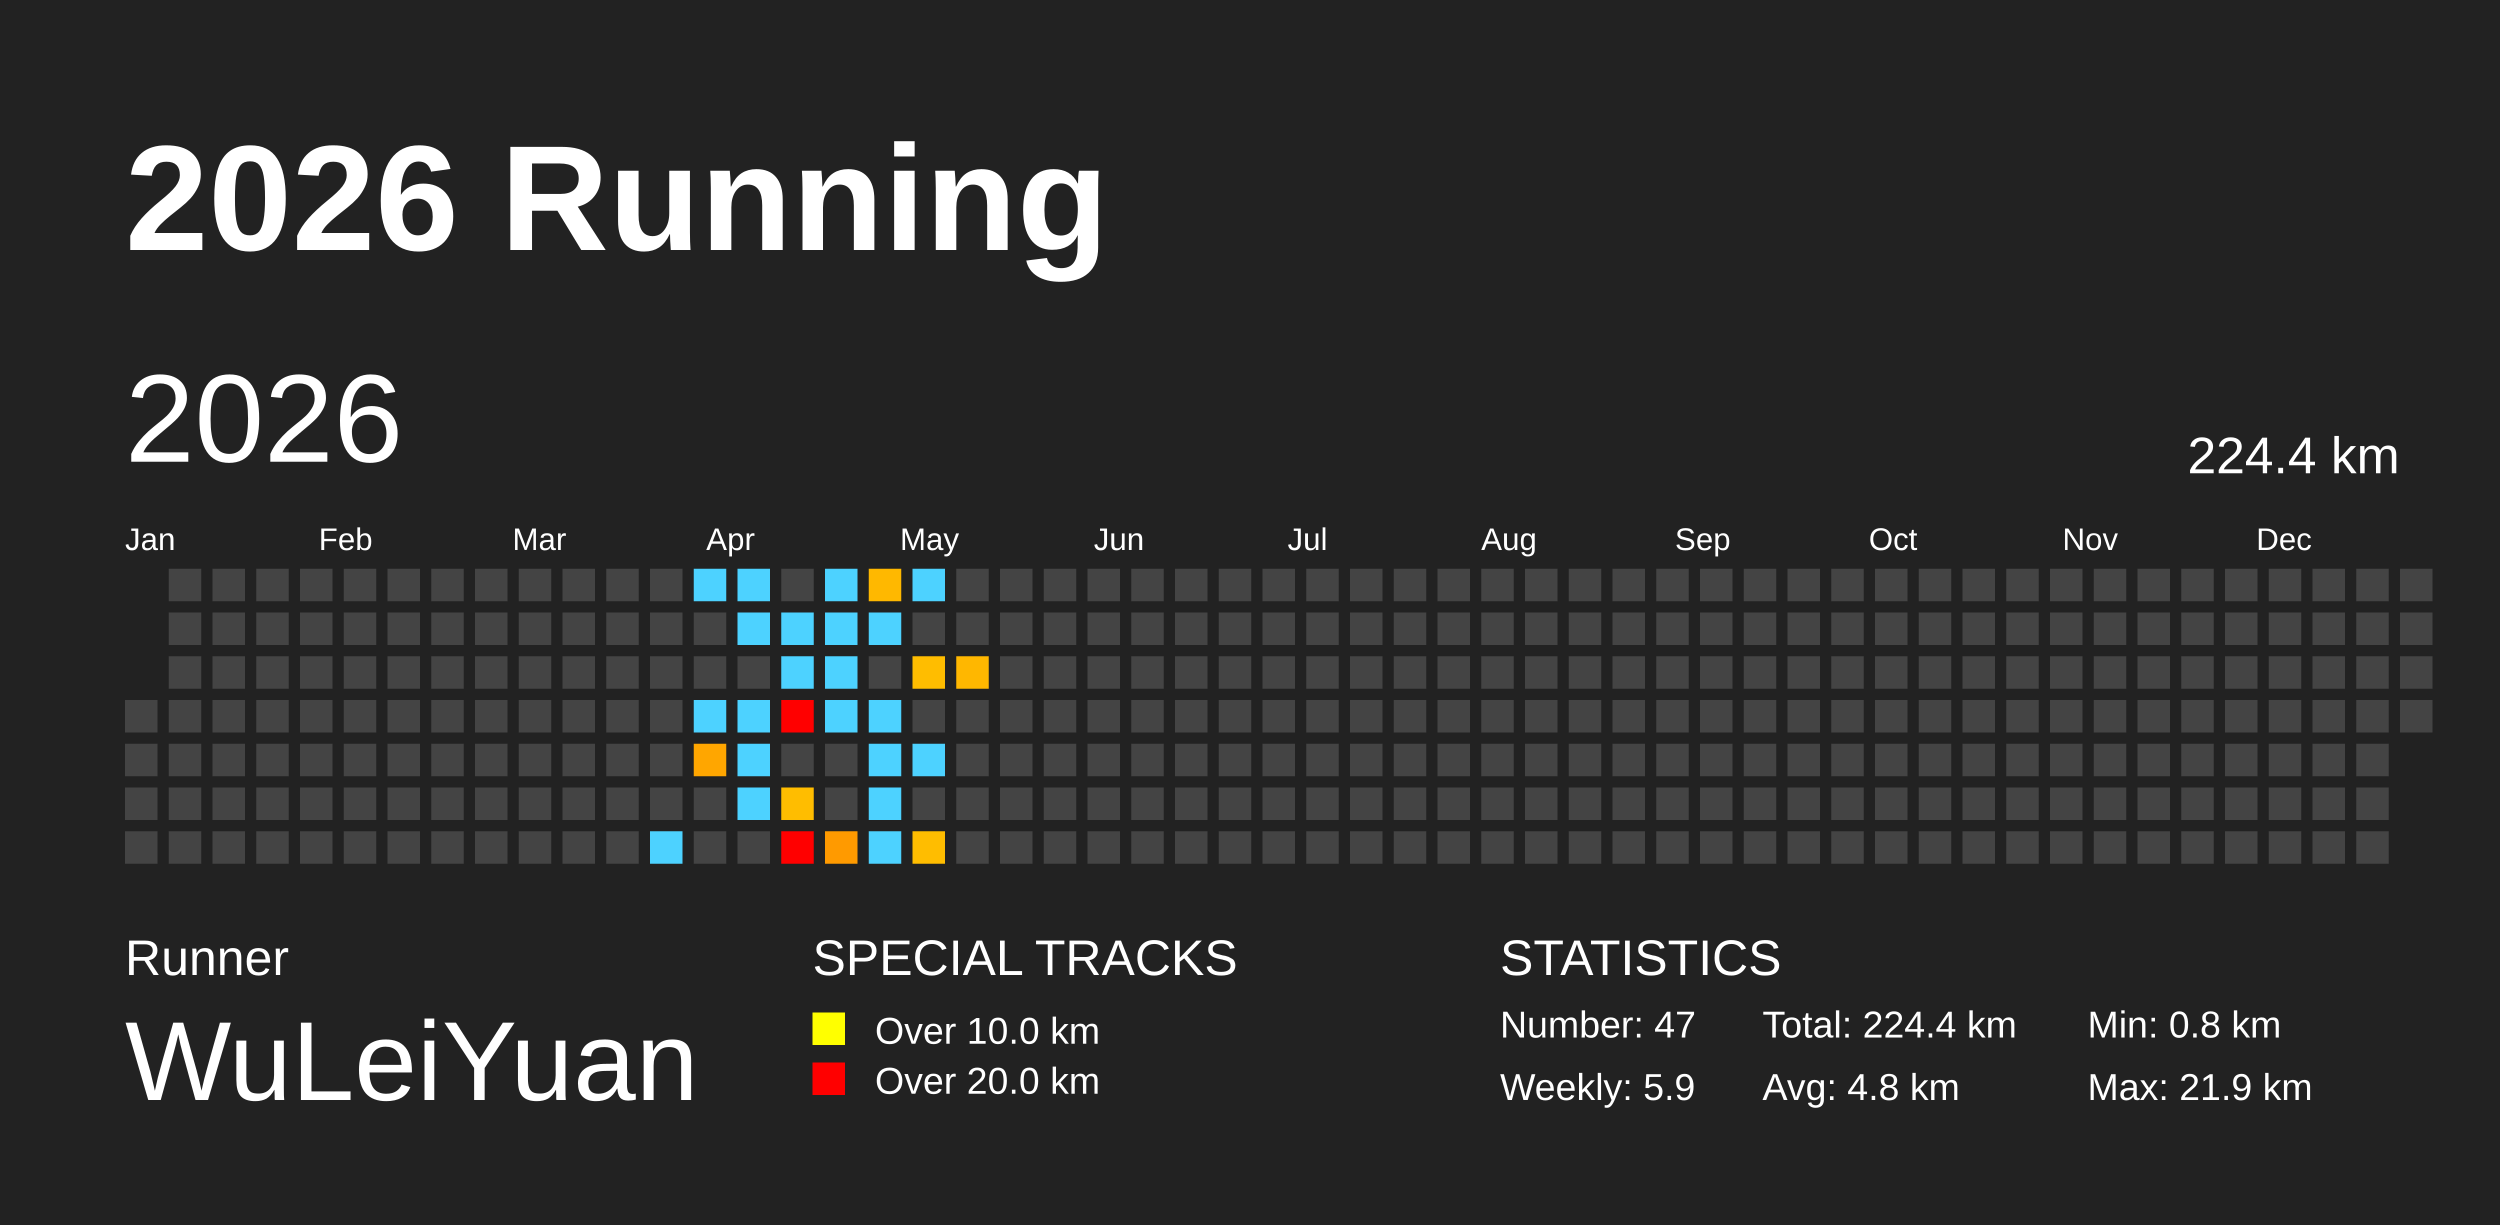
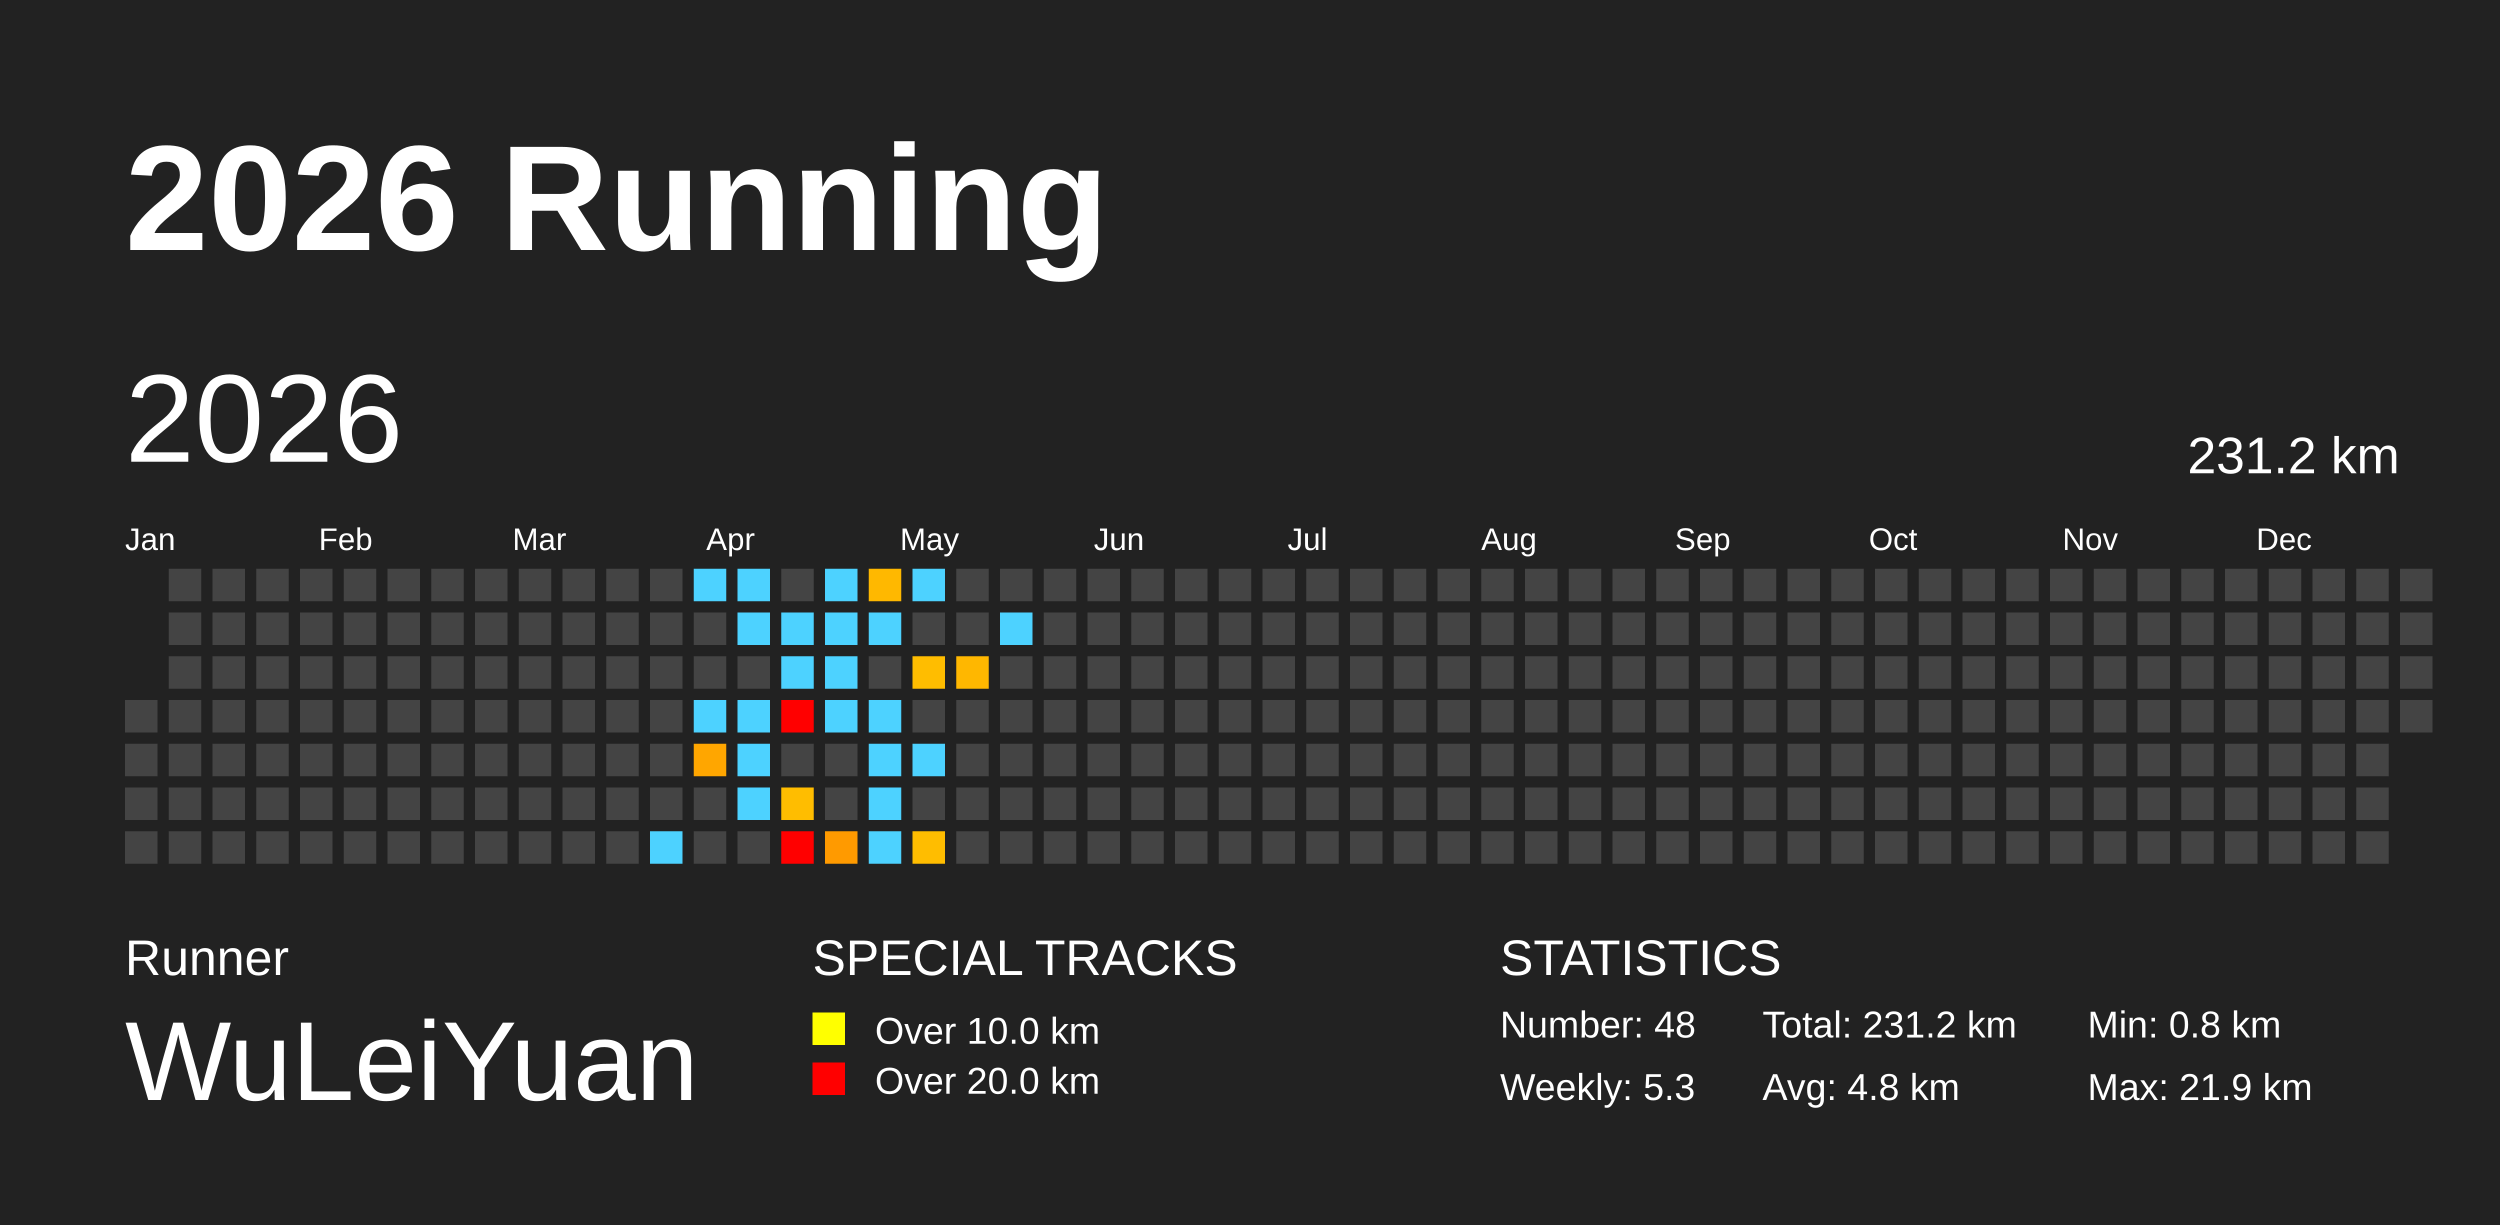
<svg xmlns="http://www.w3.org/2000/svg" baseProfile="full" height="98mm" version="1.1" viewBox="0,0,200,98" width="200mm">
  <defs />
  <rect fill="#222222" height="98" width="200" x="0" y="0" />
  <text fill="#FFFFFF" style="font-size:12px; font-family:Arial; font-weight:bold;" x="10" y="20">2026 Running</text>
  <text fill="#FFFFFF" style="font-size:4px; font-family:Arial" x="10" y="78">Runner</text>
  <text fill="#FFFFFF" style="font-size:9px; font-family:Arial" x="10" y="88">WuLeiYuan</text>
  <text fill="#FFFFFF" style="font-size:4px; font-family:Arial" x="65" y="78">SPECIAL TRACKS</text>
  <rect fill="yellow" height="2.6" width="2.6" x="65" y="81" />
  <text fill="#FFFFFF" style="font-size:3px; font-family:Arial" x="70" y="83.5">Over 10.0 km</text>
  <rect fill="red" height="2.6" width="2.6" x="65" y="85" />
  <text fill="#FFFFFF" style="font-size:3px; font-family:Arial" x="70" y="87.5">Over 20.0 km</text>
  <text fill="#FFFFFF" style="font-size:4px; font-family:Arial" x="120" y="78">STATISTICS</text>
-   <text fill="#FFFFFF" style="font-size:3px; font-family:Arial" x="120" y="83">Number: 47</text>
-   <text fill="#FFFFFF" style="font-size:3px; font-family:Arial" x="120" y="88">Weekly: 5.9</text>
-   <text fill="#FFFFFF" style="font-size:3px; font-family:Arial" x="141" y="83">Total: 224.4 km</text>
+   <text fill="#FFFFFF" style="font-size:3px; font-family:Arial" x="120" y="83">Number: 48</text>
+   <text fill="#FFFFFF" style="font-size:3px; font-family:Arial" x="120" y="88">Weekly: 5.3</text>
+   <text fill="#FFFFFF" style="font-size:3px; font-family:Arial" x="141" y="83">Total: 231.2 km</text>
  <text fill="#FFFFFF" style="font-size:3px; font-family:Arial" x="141" y="88">Avg: 4.8 km</text>
  <text fill="#FFFFFF" style="font-size:3px; font-family:Arial" x="167" y="83">Min: 0.8 km</text>
  <text fill="#FFFFFF" style="font-size:3px; font-family:Arial" x="167" y="88">Max: 21.9 km</text>
  <text dominant-baseline="hanging" fill="#FFFFFF" style="font-size:10.0px; font-family:Arial;" x="10" y="30">2026</text>
-   <text dominant-baseline="hanging" fill="#FFFFFF" style="font-size:4.125px; font-family:Arial;" x="175" y="35">224.4 km</text>
+   <text dominant-baseline="hanging" fill="#FFFFFF" style="font-size:4.125px; font-family:Arial;" x="175" y="35">231.2 km</text>
  <text fill="#FFFFFF" style="font-size:2.5px; font-family:Arial" x="10.0" y="44">Jan</text>
  <text fill="#FFFFFF" style="font-size:2.5px; font-family:Arial" x="25.5" y="44">Feb</text>
  <text fill="#FFFFFF" style="font-size:2.5px; font-family:Arial" x="41.0" y="44">Mar</text>
  <text fill="#FFFFFF" style="font-size:2.5px; font-family:Arial" x="56.5" y="44">Apr</text>
  <text fill="#FFFFFF" style="font-size:2.5px; font-family:Arial" x="72.0" y="44">May</text>
  <text fill="#FFFFFF" style="font-size:2.5px; font-family:Arial" x="87.5" y="44">Jun</text>
  <text fill="#FFFFFF" style="font-size:2.5px; font-family:Arial" x="103.0" y="44">Jul</text>
  <text fill="#FFFFFF" style="font-size:2.5px; font-family:Arial" x="118.5" y="44">Aug</text>
  <text fill="#FFFFFF" style="font-size:2.5px; font-family:Arial" x="134.0" y="44">Sep</text>
  <text fill="#FFFFFF" style="font-size:2.5px; font-family:Arial" x="149.5" y="44">Oct</text>
  <text fill="#FFFFFF" style="font-size:2.5px; font-family:Arial" x="165.0" y="44">Nov</text>
  <text fill="#FFFFFF" style="font-size:2.5px; font-family:Arial" x="180.5" y="44">Dec</text>
  <rect fill="#444444" height="2.6" width="2.6" x="10.0" y="56.0" />
  <rect fill="#444444" height="2.6" width="2.6" x="10.0" y="59.5" />
  <rect fill="#444444" height="2.6" width="2.6" x="10.0" y="63.0" />
  <rect fill="#444444" height="2.6" width="2.6" x="10.0" y="66.5" />
  <rect fill="#444444" height="2.6" width="2.6" x="13.5" y="45.5" />
  <rect fill="#444444" height="2.6" width="2.6" x="13.5" y="49.0" />
  <rect fill="#444444" height="2.6" width="2.6" x="13.5" y="52.5" />
  <rect fill="#444444" height="2.6" width="2.6" x="13.5" y="56.0" />
  <rect fill="#444444" height="2.6" width="2.6" x="13.5" y="59.5" />
  <rect fill="#444444" height="2.6" width="2.6" x="13.5" y="63.0" />
  <rect fill="#444444" height="2.6" width="2.6" x="13.5" y="66.5" />
  <rect fill="#444444" height="2.6" width="2.6" x="17.0" y="45.5" />
  <rect fill="#444444" height="2.6" width="2.6" x="17.0" y="49.0" />
  <rect fill="#444444" height="2.6" width="2.6" x="17.0" y="52.5" />
  <rect fill="#444444" height="2.6" width="2.6" x="17.0" y="56.0" />
  <rect fill="#444444" height="2.6" width="2.6" x="17.0" y="59.5" />
  <rect fill="#444444" height="2.6" width="2.6" x="17.0" y="63.0" />
  <rect fill="#444444" height="2.6" width="2.6" x="17.0" y="66.5" />
  <rect fill="#444444" height="2.6" width="2.6" x="20.5" y="45.5" />
  <rect fill="#444444" height="2.6" width="2.6" x="20.5" y="49.0" />
  <rect fill="#444444" height="2.6" width="2.6" x="20.5" y="52.5" />
  <rect fill="#444444" height="2.6" width="2.6" x="20.5" y="56.0" />
  <rect fill="#444444" height="2.6" width="2.6" x="20.5" y="59.5" />
  <rect fill="#444444" height="2.6" width="2.6" x="20.5" y="63.0" />
  <rect fill="#444444" height="2.6" width="2.6" x="20.5" y="66.5" />
  <rect fill="#444444" height="2.6" width="2.6" x="24.0" y="45.5" />
  <rect fill="#444444" height="2.6" width="2.6" x="24.0" y="49.0" />
  <rect fill="#444444" height="2.6" width="2.6" x="24.0" y="52.5" />
  <rect fill="#444444" height="2.6" width="2.6" x="24.0" y="56.0" />
  <rect fill="#444444" height="2.6" width="2.6" x="24.0" y="59.5" />
  <rect fill="#444444" height="2.6" width="2.6" x="24.0" y="63.0" />
  <rect fill="#444444" height="2.6" width="2.6" x="24.0" y="66.5" />
  <rect fill="#444444" height="2.6" width="2.6" x="27.5" y="45.5" />
  <rect fill="#444444" height="2.6" width="2.6" x="27.5" y="49.0" />
  <rect fill="#444444" height="2.6" width="2.6" x="27.5" y="52.5" />
  <rect fill="#444444" height="2.6" width="2.6" x="27.5" y="56.0" />
  <rect fill="#444444" height="2.6" width="2.6" x="27.5" y="59.5" />
  <rect fill="#444444" height="2.6" width="2.6" x="27.5" y="63.0" />
  <rect fill="#444444" height="2.6" width="2.6" x="27.5" y="66.5" />
  <rect fill="#444444" height="2.6" width="2.6" x="31.0" y="45.5" />
  <rect fill="#444444" height="2.6" width="2.6" x="31.0" y="49.0" />
  <rect fill="#444444" height="2.6" width="2.6" x="31.0" y="52.5" />
  <rect fill="#444444" height="2.6" width="2.6" x="31.0" y="56.0" />
  <rect fill="#444444" height="2.6" width="2.6" x="31.0" y="59.5" />
  <rect fill="#444444" height="2.6" width="2.6" x="31.0" y="63.0" />
  <rect fill="#444444" height="2.6" width="2.6" x="31.0" y="66.5" />
  <rect fill="#444444" height="2.6" width="2.6" x="34.5" y="45.5" />
  <rect fill="#444444" height="2.6" width="2.6" x="34.5" y="49.0" />
  <rect fill="#444444" height="2.6" width="2.6" x="34.5" y="52.5" />
  <rect fill="#444444" height="2.6" width="2.6" x="34.5" y="56.0" />
  <rect fill="#444444" height="2.6" width="2.6" x="34.5" y="59.5" />
  <rect fill="#444444" height="2.6" width="2.6" x="34.5" y="63.0" />
  <rect fill="#444444" height="2.6" width="2.6" x="34.5" y="66.5" />
  <rect fill="#444444" height="2.6" width="2.6" x="38.0" y="45.5" />
  <rect fill="#444444" height="2.6" width="2.6" x="38.0" y="49.0" />
  <rect fill="#444444" height="2.6" width="2.6" x="38.0" y="52.5" />
  <rect fill="#444444" height="2.6" width="2.6" x="38.0" y="56.0" />
  <rect fill="#444444" height="2.6" width="2.6" x="38.0" y="59.5" />
  <rect fill="#444444" height="2.6" width="2.6" x="38.0" y="63.0" />
  <rect fill="#444444" height="2.6" width="2.6" x="38.0" y="66.5" />
  <rect fill="#444444" height="2.6" width="2.6" x="41.5" y="45.5" />
  <rect fill="#444444" height="2.6" width="2.6" x="41.5" y="49.0" />
  <rect fill="#444444" height="2.6" width="2.6" x="41.5" y="52.5" />
  <rect fill="#444444" height="2.6" width="2.6" x="41.5" y="56.0" />
  <rect fill="#444444" height="2.6" width="2.6" x="41.5" y="59.5" />
  <rect fill="#444444" height="2.6" width="2.6" x="41.5" y="63.0" />
  <rect fill="#444444" height="2.6" width="2.6" x="41.5" y="66.5" />
  <rect fill="#444444" height="2.6" width="2.6" x="45.0" y="45.5" />
  <rect fill="#444444" height="2.6" width="2.6" x="45.0" y="49.0" />
  <rect fill="#444444" height="2.6" width="2.6" x="45.0" y="52.5" />
  <rect fill="#444444" height="2.6" width="2.6" x="45.0" y="56.0" />
  <rect fill="#444444" height="2.6" width="2.6" x="45.0" y="59.5" />
  <rect fill="#444444" height="2.6" width="2.6" x="45.0" y="63.0" />
  <rect fill="#444444" height="2.6" width="2.6" x="45.0" y="66.5" />
  <rect fill="#444444" height="2.6" width="2.6" x="48.5" y="45.5" />
  <rect fill="#444444" height="2.6" width="2.6" x="48.5" y="49.0" />
  <rect fill="#444444" height="2.6" width="2.6" x="48.5" y="52.5" />
  <rect fill="#444444" height="2.6" width="2.6" x="48.5" y="56.0" />
  <rect fill="#444444" height="2.6" width="2.6" x="48.5" y="59.5" />
  <rect fill="#444444" height="2.6" width="2.6" x="48.5" y="63.0" />
  <rect fill="#444444" height="2.6" width="2.6" x="48.5" y="66.5" />
  <rect fill="#444444" height="2.6" width="2.6" x="52.0" y="45.5" />
  <rect fill="#444444" height="2.6" width="2.6" x="52.0" y="49.0" />
  <rect fill="#444444" height="2.6" width="2.6" x="52.0" y="52.5" />
  <rect fill="#444444" height="2.6" width="2.6" x="52.0" y="56.0" />
  <rect fill="#444444" height="2.6" width="2.6" x="52.0" y="59.5" />
  <rect fill="#444444" height="2.6" width="2.6" x="52.0" y="63.0" />
  <rect fill="#4dd2ff" height="2.6" width="2.6" x="52.0" y="66.5" />
  <rect fill="#4dd2ff" height="2.6" width="2.6" x="55.5" y="45.5" />
  <rect fill="#444444" height="2.6" width="2.6" x="55.5" y="49.0" />
  <rect fill="#444444" height="2.6" width="2.6" x="55.5" y="52.5" />
  <rect fill="#4dd2ff" height="2.6" width="2.6" x="55.5" y="56.0" />
  <rect fill="#ffa600" height="2.6" width="2.6" x="55.5" y="59.5" />
  <rect fill="#444444" height="2.6" width="2.6" x="55.5" y="63.0" />
  <rect fill="#444444" height="2.6" width="2.6" x="55.5" y="66.5" />
  <rect fill="#4dd2ff" height="2.6" width="2.6" x="59.0" y="45.5" />
  <rect fill="#4dd2ff" height="2.6" width="2.6" x="59.0" y="49.0" />
  <rect fill="#444444" height="2.6" width="2.6" x="59.0" y="52.5" />
  <rect fill="#4dd2ff" height="2.6" width="2.6" x="59.0" y="56.0" />
  <rect fill="#4dd2ff" height="2.6" width="2.6" x="59.0" y="59.5" />
  <rect fill="#4dd2ff" height="2.6" width="2.6" x="59.0" y="63.0" />
  <rect fill="#444444" height="2.6" width="2.6" x="59.0" y="66.5" />
  <rect fill="#444444" height="2.6" width="2.6" x="62.5" y="45.5" />
  <rect fill="#4dd2ff" height="2.6" width="2.6" x="62.5" y="49.0" />
  <rect fill="#4dd2ff" height="2.6" width="2.6" x="62.5" y="52.5" />
  <rect fill="red" height="2.6" width="2.6" x="62.5" y="56.0" />
  <rect fill="#444444" height="2.6" width="2.6" x="62.5" y="59.5" />
  <rect fill="#ffbd00" height="2.6" width="2.6" x="62.5" y="63.0" />
  <rect fill="red" height="2.6" width="2.6" x="62.5" y="66.5" />
  <rect fill="#4dd2ff" height="2.6" width="2.6" x="66.0" y="45.5" />
  <rect fill="#4dd2ff" height="2.6" width="2.6" x="66.0" y="49.0" />
  <rect fill="#4dd2ff" height="2.6" width="2.6" x="66.0" y="52.5" />
  <rect fill="#4dd2ff" height="2.6" width="2.6" x="66.0" y="56.0" />
  <rect fill="#444444" height="2.6" width="2.6" x="66.0" y="59.5" />
  <rect fill="#444444" height="2.6" width="2.6" x="66.0" y="63.0" />
  <rect fill="#ff9a00" height="2.6" width="2.6" x="66.0" y="66.5" />
  <rect fill="#ffb800" height="2.6" width="2.6" x="69.5" y="45.5" />
  <rect fill="#4dd2ff" height="2.6" width="2.6" x="69.5" y="49.0" />
  <rect fill="#444444" height="2.6" width="2.6" x="69.5" y="52.5" />
  <rect fill="#4dd2ff" height="2.6" width="2.6" x="69.5" y="56.0" />
  <rect fill="#4dd2ff" height="2.6" width="2.6" x="69.5" y="59.5" />
  <rect fill="#4dd2ff" height="2.6" width="2.6" x="69.5" y="63.0" />
  <rect fill="#4dd2ff" height="2.6" width="2.6" x="69.5" y="66.5" />
  <rect fill="#4dd2ff" height="2.6" width="2.6" x="73.0" y="45.5" />
  <rect fill="#444444" height="2.6" width="2.6" x="73.0" y="49.0" />
  <rect fill="#ffbd00" height="2.6" width="2.6" x="73.0" y="52.5" />
  <rect fill="#444444" height="2.6" width="2.6" x="73.0" y="56.0" />
  <rect fill="#4dd2ff" height="2.6" width="2.6" x="73.0" y="59.5" />
  <rect fill="#444444" height="2.6" width="2.6" x="73.0" y="63.0" />
  <rect fill="#ffbd00" height="2.6" width="2.6" x="73.0" y="66.5" />
  <rect fill="#444444" height="2.6" width="2.6" x="76.5" y="45.5" />
  <rect fill="#444444" height="2.6" width="2.6" x="76.5" y="49.0" />
  <rect fill="#ffb700" height="2.6" width="2.6" x="76.5" y="52.5" />
  <rect fill="#444444" height="2.6" width="2.6" x="76.5" y="56.0" />
  <rect fill="#444444" height="2.6" width="2.6" x="76.5" y="59.5" />
  <rect fill="#444444" height="2.6" width="2.6" x="76.5" y="63.0" />
  <rect fill="#444444" height="2.6" width="2.6" x="76.5" y="66.5" />
  <rect fill="#444444" height="2.6" width="2.6" x="80.0" y="45.5" />
-   <rect fill="#444444" height="2.6" width="2.6" x="80.0" y="49.0" />
+   <rect fill="#4dd2ff" height="2.6" width="2.6" x="80.0" y="49.0" />
  <rect fill="#444444" height="2.6" width="2.6" x="80.0" y="52.5" />
  <rect fill="#444444" height="2.6" width="2.6" x="80.0" y="56.0" />
  <rect fill="#444444" height="2.6" width="2.6" x="80.0" y="59.5" />
  <rect fill="#444444" height="2.6" width="2.6" x="80.0" y="63.0" />
  <rect fill="#444444" height="2.6" width="2.6" x="80.0" y="66.5" />
  <rect fill="#444444" height="2.6" width="2.6" x="83.5" y="45.5" />
  <rect fill="#444444" height="2.6" width="2.6" x="83.5" y="49.0" />
  <rect fill="#444444" height="2.6" width="2.6" x="83.5" y="52.5" />
  <rect fill="#444444" height="2.6" width="2.6" x="83.5" y="56.0" />
  <rect fill="#444444" height="2.6" width="2.6" x="83.5" y="59.5" />
  <rect fill="#444444" height="2.6" width="2.6" x="83.5" y="63.0" />
  <rect fill="#444444" height="2.6" width="2.6" x="83.5" y="66.5" />
  <rect fill="#444444" height="2.6" width="2.6" x="87.0" y="45.5" />
  <rect fill="#444444" height="2.6" width="2.6" x="87.0" y="49.0" />
  <rect fill="#444444" height="2.6" width="2.6" x="87.0" y="52.5" />
  <rect fill="#444444" height="2.6" width="2.6" x="87.0" y="56.0" />
  <rect fill="#444444" height="2.6" width="2.6" x="87.0" y="59.5" />
  <rect fill="#444444" height="2.6" width="2.6" x="87.0" y="63.0" />
  <rect fill="#444444" height="2.6" width="2.6" x="87.0" y="66.5" />
  <rect fill="#444444" height="2.6" width="2.6" x="90.5" y="45.5" />
  <rect fill="#444444" height="2.6" width="2.6" x="90.5" y="49.0" />
  <rect fill="#444444" height="2.6" width="2.6" x="90.5" y="52.5" />
  <rect fill="#444444" height="2.6" width="2.6" x="90.5" y="56.0" />
  <rect fill="#444444" height="2.6" width="2.6" x="90.5" y="59.5" />
  <rect fill="#444444" height="2.6" width="2.6" x="90.5" y="63.0" />
  <rect fill="#444444" height="2.6" width="2.6" x="90.5" y="66.5" />
  <rect fill="#444444" height="2.6" width="2.6" x="94.0" y="45.5" />
  <rect fill="#444444" height="2.6" width="2.6" x="94.0" y="49.0" />
  <rect fill="#444444" height="2.6" width="2.6" x="94.0" y="52.5" />
  <rect fill="#444444" height="2.6" width="2.6" x="94.0" y="56.0" />
  <rect fill="#444444" height="2.6" width="2.6" x="94.0" y="59.5" />
  <rect fill="#444444" height="2.6" width="2.6" x="94.0" y="63.0" />
  <rect fill="#444444" height="2.6" width="2.6" x="94.0" y="66.5" />
  <rect fill="#444444" height="2.6" width="2.6" x="97.5" y="45.5" />
  <rect fill="#444444" height="2.6" width="2.6" x="97.5" y="49.0" />
  <rect fill="#444444" height="2.6" width="2.6" x="97.5" y="52.5" />
  <rect fill="#444444" height="2.6" width="2.6" x="97.5" y="56.0" />
  <rect fill="#444444" height="2.6" width="2.6" x="97.5" y="59.5" />
  <rect fill="#444444" height="2.6" width="2.6" x="97.5" y="63.0" />
  <rect fill="#444444" height="2.6" width="2.6" x="97.5" y="66.5" />
  <rect fill="#444444" height="2.6" width="2.6" x="101.0" y="45.5" />
  <rect fill="#444444" height="2.6" width="2.6" x="101.0" y="49.0" />
  <rect fill="#444444" height="2.6" width="2.6" x="101.0" y="52.5" />
  <rect fill="#444444" height="2.6" width="2.6" x="101.0" y="56.0" />
  <rect fill="#444444" height="2.6" width="2.6" x="101.0" y="59.5" />
  <rect fill="#444444" height="2.6" width="2.6" x="101.0" y="63.0" />
  <rect fill="#444444" height="2.6" width="2.6" x="101.0" y="66.5" />
  <rect fill="#444444" height="2.6" width="2.6" x="104.5" y="45.5" />
  <rect fill="#444444" height="2.6" width="2.6" x="104.5" y="49.0" />
  <rect fill="#444444" height="2.6" width="2.6" x="104.5" y="52.5" />
  <rect fill="#444444" height="2.6" width="2.6" x="104.5" y="56.0" />
  <rect fill="#444444" height="2.6" width="2.6" x="104.5" y="59.5" />
  <rect fill="#444444" height="2.6" width="2.6" x="104.5" y="63.0" />
  <rect fill="#444444" height="2.6" width="2.6" x="104.5" y="66.5" />
  <rect fill="#444444" height="2.6" width="2.6" x="108.0" y="45.5" />
  <rect fill="#444444" height="2.6" width="2.6" x="108.0" y="49.0" />
  <rect fill="#444444" height="2.6" width="2.6" x="108.0" y="52.5" />
  <rect fill="#444444" height="2.6" width="2.6" x="108.0" y="56.0" />
  <rect fill="#444444" height="2.6" width="2.6" x="108.0" y="59.5" />
  <rect fill="#444444" height="2.6" width="2.6" x="108.0" y="63.0" />
  <rect fill="#444444" height="2.6" width="2.6" x="108.0" y="66.5" />
  <rect fill="#444444" height="2.6" width="2.6" x="111.5" y="45.5" />
  <rect fill="#444444" height="2.6" width="2.6" x="111.5" y="49.0" />
  <rect fill="#444444" height="2.6" width="2.6" x="111.5" y="52.5" />
  <rect fill="#444444" height="2.6" width="2.6" x="111.5" y="56.0" />
  <rect fill="#444444" height="2.6" width="2.6" x="111.5" y="59.5" />
  <rect fill="#444444" height="2.6" width="2.6" x="111.5" y="63.0" />
  <rect fill="#444444" height="2.6" width="2.6" x="111.5" y="66.5" />
  <rect fill="#444444" height="2.6" width="2.6" x="115.0" y="45.5" />
  <rect fill="#444444" height="2.6" width="2.6" x="115.0" y="49.0" />
  <rect fill="#444444" height="2.6" width="2.6" x="115.0" y="52.5" />
  <rect fill="#444444" height="2.6" width="2.6" x="115.0" y="56.0" />
  <rect fill="#444444" height="2.6" width="2.6" x="115.0" y="59.5" />
  <rect fill="#444444" height="2.6" width="2.6" x="115.0" y="63.0" />
  <rect fill="#444444" height="2.6" width="2.6" x="115.0" y="66.5" />
  <rect fill="#444444" height="2.6" width="2.6" x="118.5" y="45.5" />
  <rect fill="#444444" height="2.6" width="2.6" x="118.5" y="49.0" />
  <rect fill="#444444" height="2.6" width="2.6" x="118.5" y="52.5" />
  <rect fill="#444444" height="2.6" width="2.6" x="118.5" y="56.0" />
  <rect fill="#444444" height="2.6" width="2.6" x="118.5" y="59.5" />
  <rect fill="#444444" height="2.6" width="2.6" x="118.5" y="63.0" />
  <rect fill="#444444" height="2.6" width="2.6" x="118.5" y="66.5" />
  <rect fill="#444444" height="2.6" width="2.6" x="122.0" y="45.5" />
  <rect fill="#444444" height="2.6" width="2.6" x="122.0" y="49.0" />
  <rect fill="#444444" height="2.6" width="2.6" x="122.0" y="52.5" />
  <rect fill="#444444" height="2.6" width="2.6" x="122.0" y="56.0" />
  <rect fill="#444444" height="2.6" width="2.6" x="122.0" y="59.5" />
  <rect fill="#444444" height="2.6" width="2.6" x="122.0" y="63.0" />
  <rect fill="#444444" height="2.6" width="2.6" x="122.0" y="66.5" />
  <rect fill="#444444" height="2.6" width="2.6" x="125.5" y="45.5" />
  <rect fill="#444444" height="2.6" width="2.6" x="125.5" y="49.0" />
  <rect fill="#444444" height="2.6" width="2.6" x="125.5" y="52.5" />
  <rect fill="#444444" height="2.6" width="2.6" x="125.5" y="56.0" />
  <rect fill="#444444" height="2.6" width="2.6" x="125.5" y="59.5" />
  <rect fill="#444444" height="2.6" width="2.6" x="125.5" y="63.0" />
  <rect fill="#444444" height="2.6" width="2.6" x="125.5" y="66.5" />
  <rect fill="#444444" height="2.6" width="2.6" x="129.0" y="45.5" />
  <rect fill="#444444" height="2.6" width="2.6" x="129.0" y="49.0" />
  <rect fill="#444444" height="2.6" width="2.6" x="129.0" y="52.5" />
  <rect fill="#444444" height="2.6" width="2.6" x="129.0" y="56.0" />
  <rect fill="#444444" height="2.6" width="2.6" x="129.0" y="59.5" />
  <rect fill="#444444" height="2.6" width="2.6" x="129.0" y="63.0" />
  <rect fill="#444444" height="2.6" width="2.6" x="129.0" y="66.5" />
  <rect fill="#444444" height="2.6" width="2.6" x="132.5" y="45.5" />
  <rect fill="#444444" height="2.6" width="2.6" x="132.5" y="49.0" />
  <rect fill="#444444" height="2.6" width="2.6" x="132.5" y="52.5" />
  <rect fill="#444444" height="2.6" width="2.6" x="132.5" y="56.0" />
  <rect fill="#444444" height="2.6" width="2.6" x="132.5" y="59.5" />
  <rect fill="#444444" height="2.6" width="2.6" x="132.5" y="63.0" />
  <rect fill="#444444" height="2.6" width="2.6" x="132.5" y="66.5" />
  <rect fill="#444444" height="2.6" width="2.6" x="136.0" y="45.5" />
  <rect fill="#444444" height="2.6" width="2.6" x="136.0" y="49.0" />
  <rect fill="#444444" height="2.6" width="2.6" x="136.0" y="52.5" />
  <rect fill="#444444" height="2.6" width="2.6" x="136.0" y="56.0" />
  <rect fill="#444444" height="2.6" width="2.6" x="136.0" y="59.5" />
  <rect fill="#444444" height="2.6" width="2.6" x="136.0" y="63.0" />
  <rect fill="#444444" height="2.6" width="2.6" x="136.0" y="66.5" />
  <rect fill="#444444" height="2.6" width="2.6" x="139.5" y="45.5" />
  <rect fill="#444444" height="2.6" width="2.6" x="139.5" y="49.0" />
  <rect fill="#444444" height="2.6" width="2.6" x="139.5" y="52.5" />
  <rect fill="#444444" height="2.6" width="2.6" x="139.5" y="56.0" />
  <rect fill="#444444" height="2.6" width="2.6" x="139.5" y="59.5" />
  <rect fill="#444444" height="2.6" width="2.6" x="139.5" y="63.0" />
  <rect fill="#444444" height="2.6" width="2.6" x="139.5" y="66.5" />
  <rect fill="#444444" height="2.6" width="2.6" x="143.0" y="45.5" />
  <rect fill="#444444" height="2.6" width="2.6" x="143.0" y="49.0" />
  <rect fill="#444444" height="2.6" width="2.6" x="143.0" y="52.5" />
  <rect fill="#444444" height="2.6" width="2.6" x="143.0" y="56.0" />
  <rect fill="#444444" height="2.6" width="2.6" x="143.0" y="59.5" />
  <rect fill="#444444" height="2.6" width="2.6" x="143.0" y="63.0" />
  <rect fill="#444444" height="2.6" width="2.6" x="143.0" y="66.5" />
  <rect fill="#444444" height="2.6" width="2.6" x="146.5" y="45.5" />
  <rect fill="#444444" height="2.6" width="2.6" x="146.5" y="49.0" />
  <rect fill="#444444" height="2.6" width="2.6" x="146.5" y="52.5" />
  <rect fill="#444444" height="2.6" width="2.6" x="146.5" y="56.0" />
  <rect fill="#444444" height="2.6" width="2.6" x="146.5" y="59.5" />
  <rect fill="#444444" height="2.6" width="2.6" x="146.5" y="63.0" />
  <rect fill="#444444" height="2.6" width="2.6" x="146.5" y="66.5" />
  <rect fill="#444444" height="2.6" width="2.6" x="150.0" y="45.5" />
  <rect fill="#444444" height="2.6" width="2.6" x="150.0" y="49.0" />
  <rect fill="#444444" height="2.6" width="2.6" x="150.0" y="52.5" />
  <rect fill="#444444" height="2.6" width="2.6" x="150.0" y="56.0" />
  <rect fill="#444444" height="2.6" width="2.6" x="150.0" y="59.5" />
  <rect fill="#444444" height="2.6" width="2.6" x="150.0" y="63.0" />
  <rect fill="#444444" height="2.6" width="2.6" x="150.0" y="66.5" />
  <rect fill="#444444" height="2.6" width="2.6" x="153.5" y="45.5" />
  <rect fill="#444444" height="2.6" width="2.6" x="153.5" y="49.0" />
  <rect fill="#444444" height="2.6" width="2.6" x="153.5" y="52.5" />
  <rect fill="#444444" height="2.6" width="2.6" x="153.5" y="56.0" />
  <rect fill="#444444" height="2.6" width="2.6" x="153.5" y="59.5" />
  <rect fill="#444444" height="2.6" width="2.6" x="153.5" y="63.0" />
  <rect fill="#444444" height="2.6" width="2.6" x="153.5" y="66.5" />
  <rect fill="#444444" height="2.6" width="2.6" x="157.0" y="45.5" />
  <rect fill="#444444" height="2.6" width="2.6" x="157.0" y="49.0" />
  <rect fill="#444444" height="2.6" width="2.6" x="157.0" y="52.5" />
  <rect fill="#444444" height="2.6" width="2.6" x="157.0" y="56.0" />
  <rect fill="#444444" height="2.6" width="2.6" x="157.0" y="59.5" />
  <rect fill="#444444" height="2.6" width="2.6" x="157.0" y="63.0" />
  <rect fill="#444444" height="2.6" width="2.6" x="157.0" y="66.5" />
  <rect fill="#444444" height="2.6" width="2.6" x="160.5" y="45.5" />
  <rect fill="#444444" height="2.6" width="2.6" x="160.5" y="49.0" />
  <rect fill="#444444" height="2.6" width="2.6" x="160.5" y="52.5" />
  <rect fill="#444444" height="2.6" width="2.6" x="160.5" y="56.0" />
  <rect fill="#444444" height="2.6" width="2.6" x="160.5" y="59.5" />
  <rect fill="#444444" height="2.6" width="2.6" x="160.5" y="63.0" />
  <rect fill="#444444" height="2.6" width="2.6" x="160.5" y="66.5" />
  <rect fill="#444444" height="2.6" width="2.6" x="164.0" y="45.5" />
  <rect fill="#444444" height="2.6" width="2.6" x="164.0" y="49.0" />
  <rect fill="#444444" height="2.6" width="2.6" x="164.0" y="52.5" />
  <rect fill="#444444" height="2.6" width="2.6" x="164.0" y="56.0" />
  <rect fill="#444444" height="2.6" width="2.6" x="164.0" y="59.5" />
  <rect fill="#444444" height="2.6" width="2.6" x="164.0" y="63.0" />
  <rect fill="#444444" height="2.6" width="2.6" x="164.0" y="66.5" />
  <rect fill="#444444" height="2.6" width="2.6" x="167.5" y="45.5" />
  <rect fill="#444444" height="2.6" width="2.6" x="167.5" y="49.0" />
  <rect fill="#444444" height="2.6" width="2.6" x="167.5" y="52.5" />
  <rect fill="#444444" height="2.6" width="2.6" x="167.5" y="56.0" />
  <rect fill="#444444" height="2.6" width="2.6" x="167.5" y="59.5" />
  <rect fill="#444444" height="2.6" width="2.6" x="167.5" y="63.0" />
  <rect fill="#444444" height="2.6" width="2.6" x="167.5" y="66.5" />
  <rect fill="#444444" height="2.6" width="2.6" x="171.0" y="45.5" />
  <rect fill="#444444" height="2.6" width="2.6" x="171.0" y="49.0" />
  <rect fill="#444444" height="2.6" width="2.6" x="171.0" y="52.5" />
  <rect fill="#444444" height="2.6" width="2.6" x="171.0" y="56.0" />
  <rect fill="#444444" height="2.6" width="2.6" x="171.0" y="59.5" />
  <rect fill="#444444" height="2.6" width="2.6" x="171.0" y="63.0" />
  <rect fill="#444444" height="2.6" width="2.6" x="171.0" y="66.5" />
  <rect fill="#444444" height="2.6" width="2.6" x="174.5" y="45.5" />
  <rect fill="#444444" height="2.6" width="2.6" x="174.5" y="49.0" />
  <rect fill="#444444" height="2.6" width="2.6" x="174.5" y="52.5" />
  <rect fill="#444444" height="2.6" width="2.6" x="174.5" y="56.0" />
  <rect fill="#444444" height="2.6" width="2.6" x="174.5" y="59.5" />
  <rect fill="#444444" height="2.6" width="2.6" x="174.5" y="63.0" />
  <rect fill="#444444" height="2.6" width="2.6" x="174.5" y="66.5" />
  <rect fill="#444444" height="2.6" width="2.6" x="178.0" y="45.5" />
  <rect fill="#444444" height="2.6" width="2.6" x="178.0" y="49.0" />
  <rect fill="#444444" height="2.6" width="2.6" x="178.0" y="52.5" />
  <rect fill="#444444" height="2.6" width="2.6" x="178.0" y="56.0" />
  <rect fill="#444444" height="2.6" width="2.6" x="178.0" y="59.5" />
  <rect fill="#444444" height="2.6" width="2.6" x="178.0" y="63.0" />
  <rect fill="#444444" height="2.6" width="2.6" x="178.0" y="66.5" />
  <rect fill="#444444" height="2.6" width="2.6" x="181.5" y="45.5" />
  <rect fill="#444444" height="2.6" width="2.6" x="181.5" y="49.0" />
  <rect fill="#444444" height="2.6" width="2.6" x="181.5" y="52.5" />
  <rect fill="#444444" height="2.6" width="2.6" x="181.5" y="56.0" />
  <rect fill="#444444" height="2.6" width="2.6" x="181.5" y="59.5" />
  <rect fill="#444444" height="2.6" width="2.6" x="181.5" y="63.0" />
  <rect fill="#444444" height="2.6" width="2.6" x="181.5" y="66.5" />
  <rect fill="#444444" height="2.6" width="2.6" x="185.0" y="45.5" />
  <rect fill="#444444" height="2.6" width="2.6" x="185.0" y="49.0" />
  <rect fill="#444444" height="2.6" width="2.6" x="185.0" y="52.5" />
  <rect fill="#444444" height="2.6" width="2.6" x="185.0" y="56.0" />
  <rect fill="#444444" height="2.6" width="2.6" x="185.0" y="59.5" />
  <rect fill="#444444" height="2.6" width="2.6" x="185.0" y="63.0" />
  <rect fill="#444444" height="2.6" width="2.6" x="185.0" y="66.5" />
  <rect fill="#444444" height="2.6" width="2.6" x="188.5" y="45.5" />
  <rect fill="#444444" height="2.6" width="2.6" x="188.5" y="49.0" />
  <rect fill="#444444" height="2.6" width="2.6" x="188.5" y="52.5" />
  <rect fill="#444444" height="2.6" width="2.6" x="188.5" y="56.0" />
  <rect fill="#444444" height="2.6" width="2.6" x="188.5" y="59.5" />
  <rect fill="#444444" height="2.6" width="2.6" x="188.5" y="63.0" />
  <rect fill="#444444" height="2.6" width="2.6" x="188.5" y="66.5" />
  <rect fill="#444444" height="2.6" width="2.6" x="192.0" y="45.5" />
  <rect fill="#444444" height="2.6" width="2.6" x="192.0" y="49.0" />
  <rect fill="#444444" height="2.6" width="2.6" x="192.0" y="52.5" />
  <rect fill="#444444" height="2.6" width="2.6" x="192.0" y="56.0" />
</svg>
